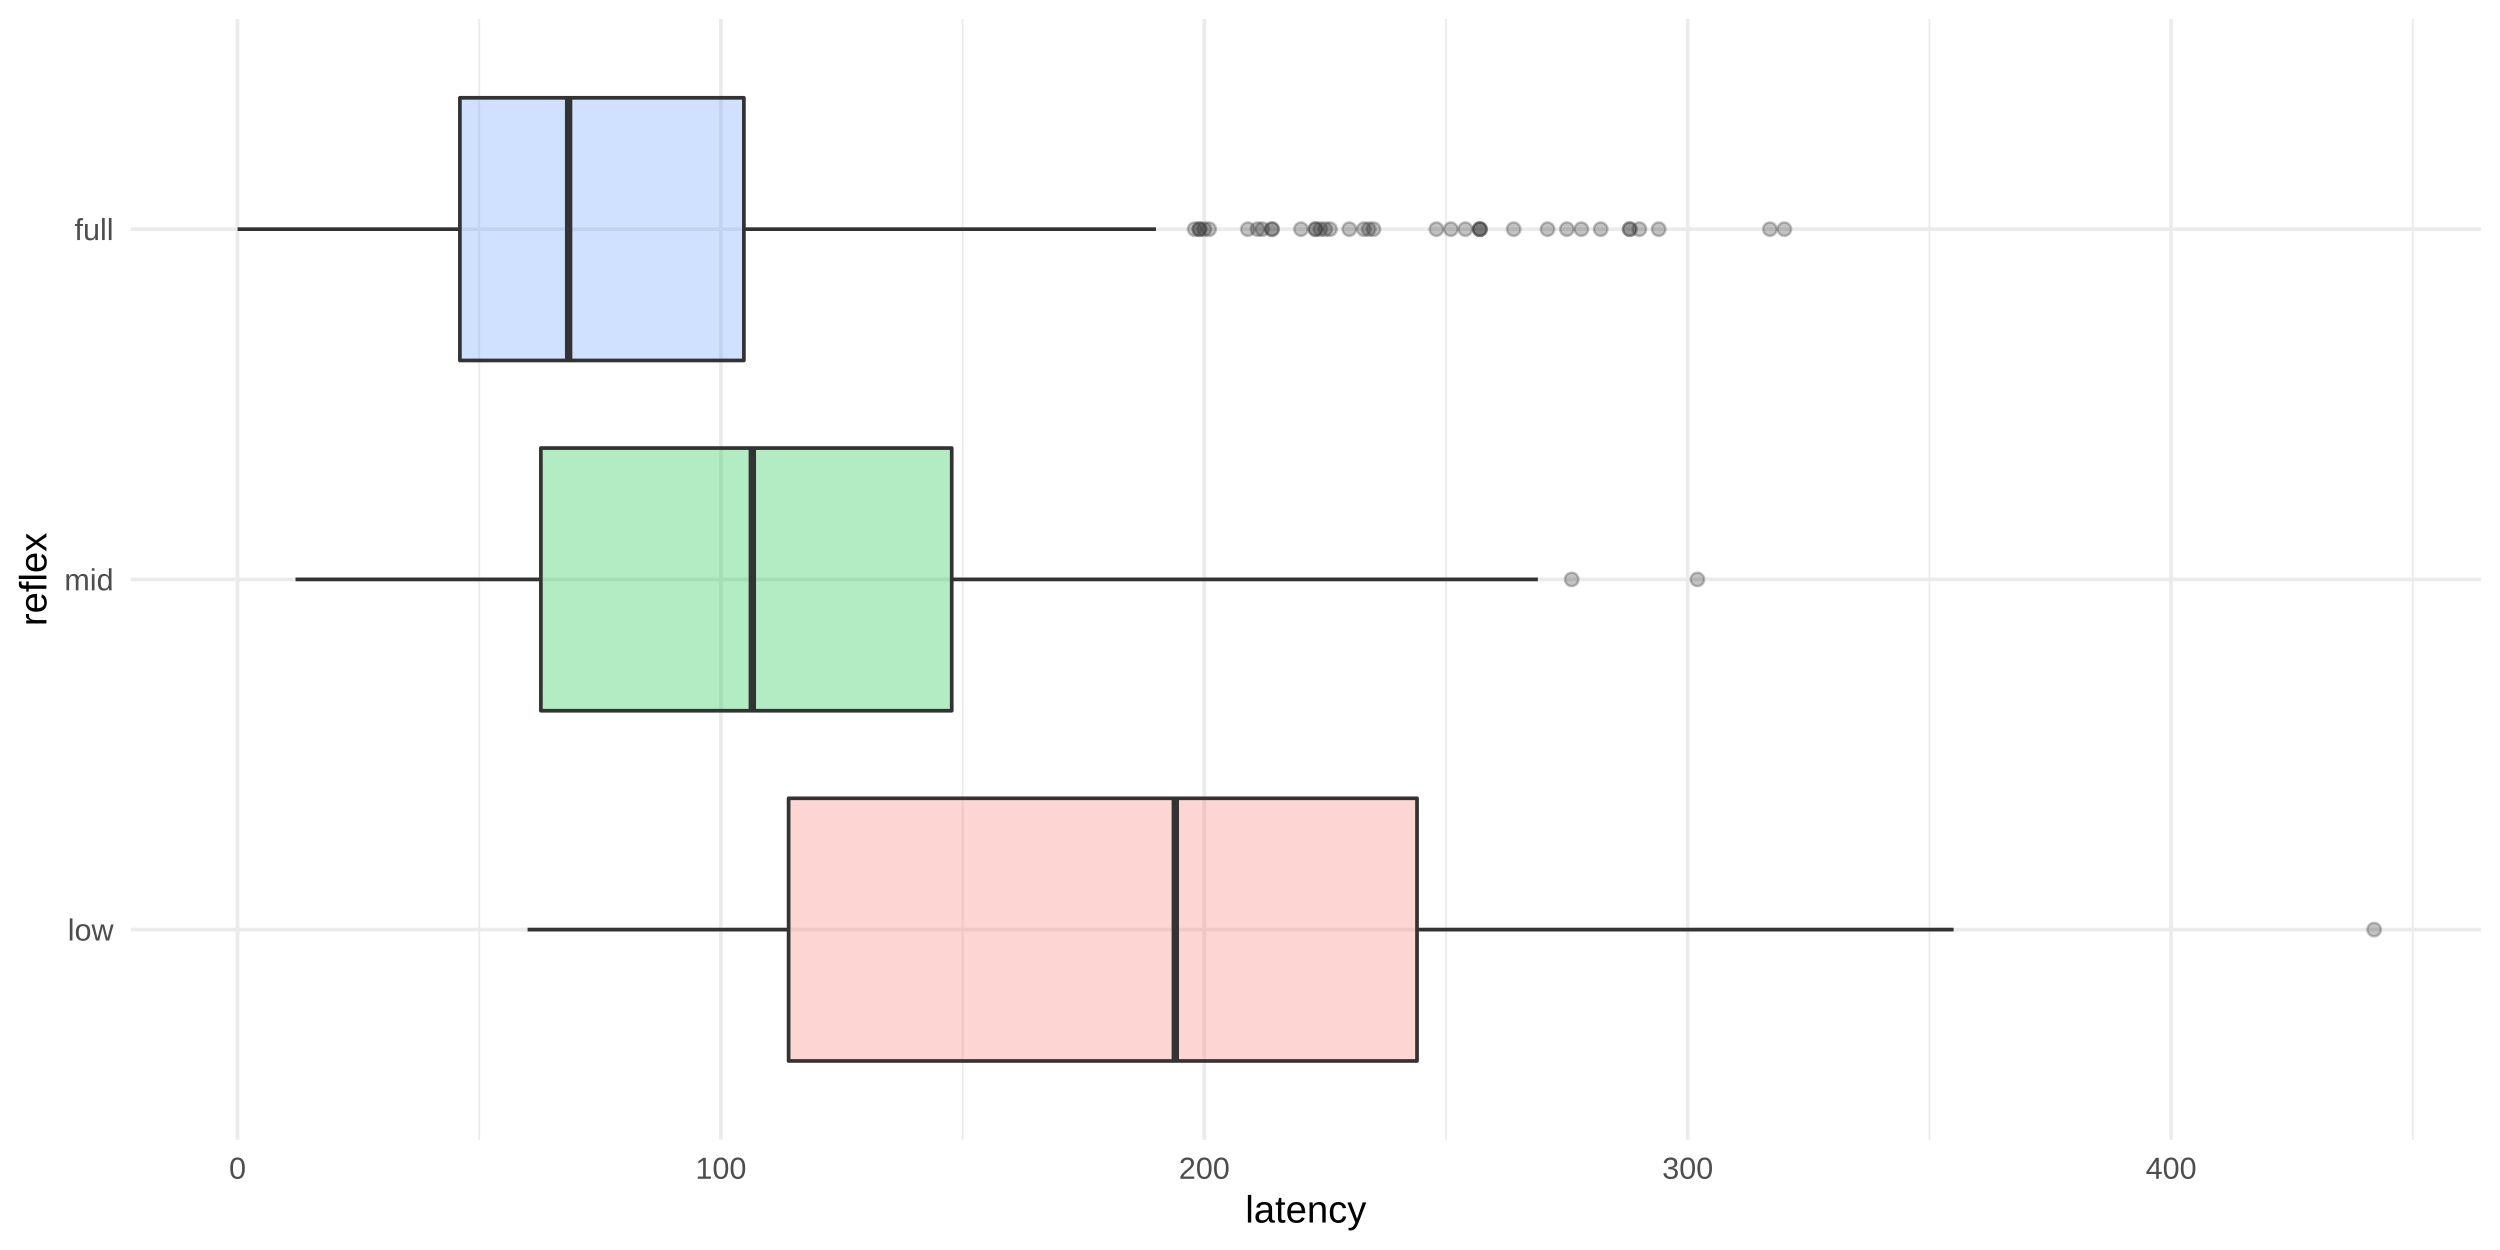
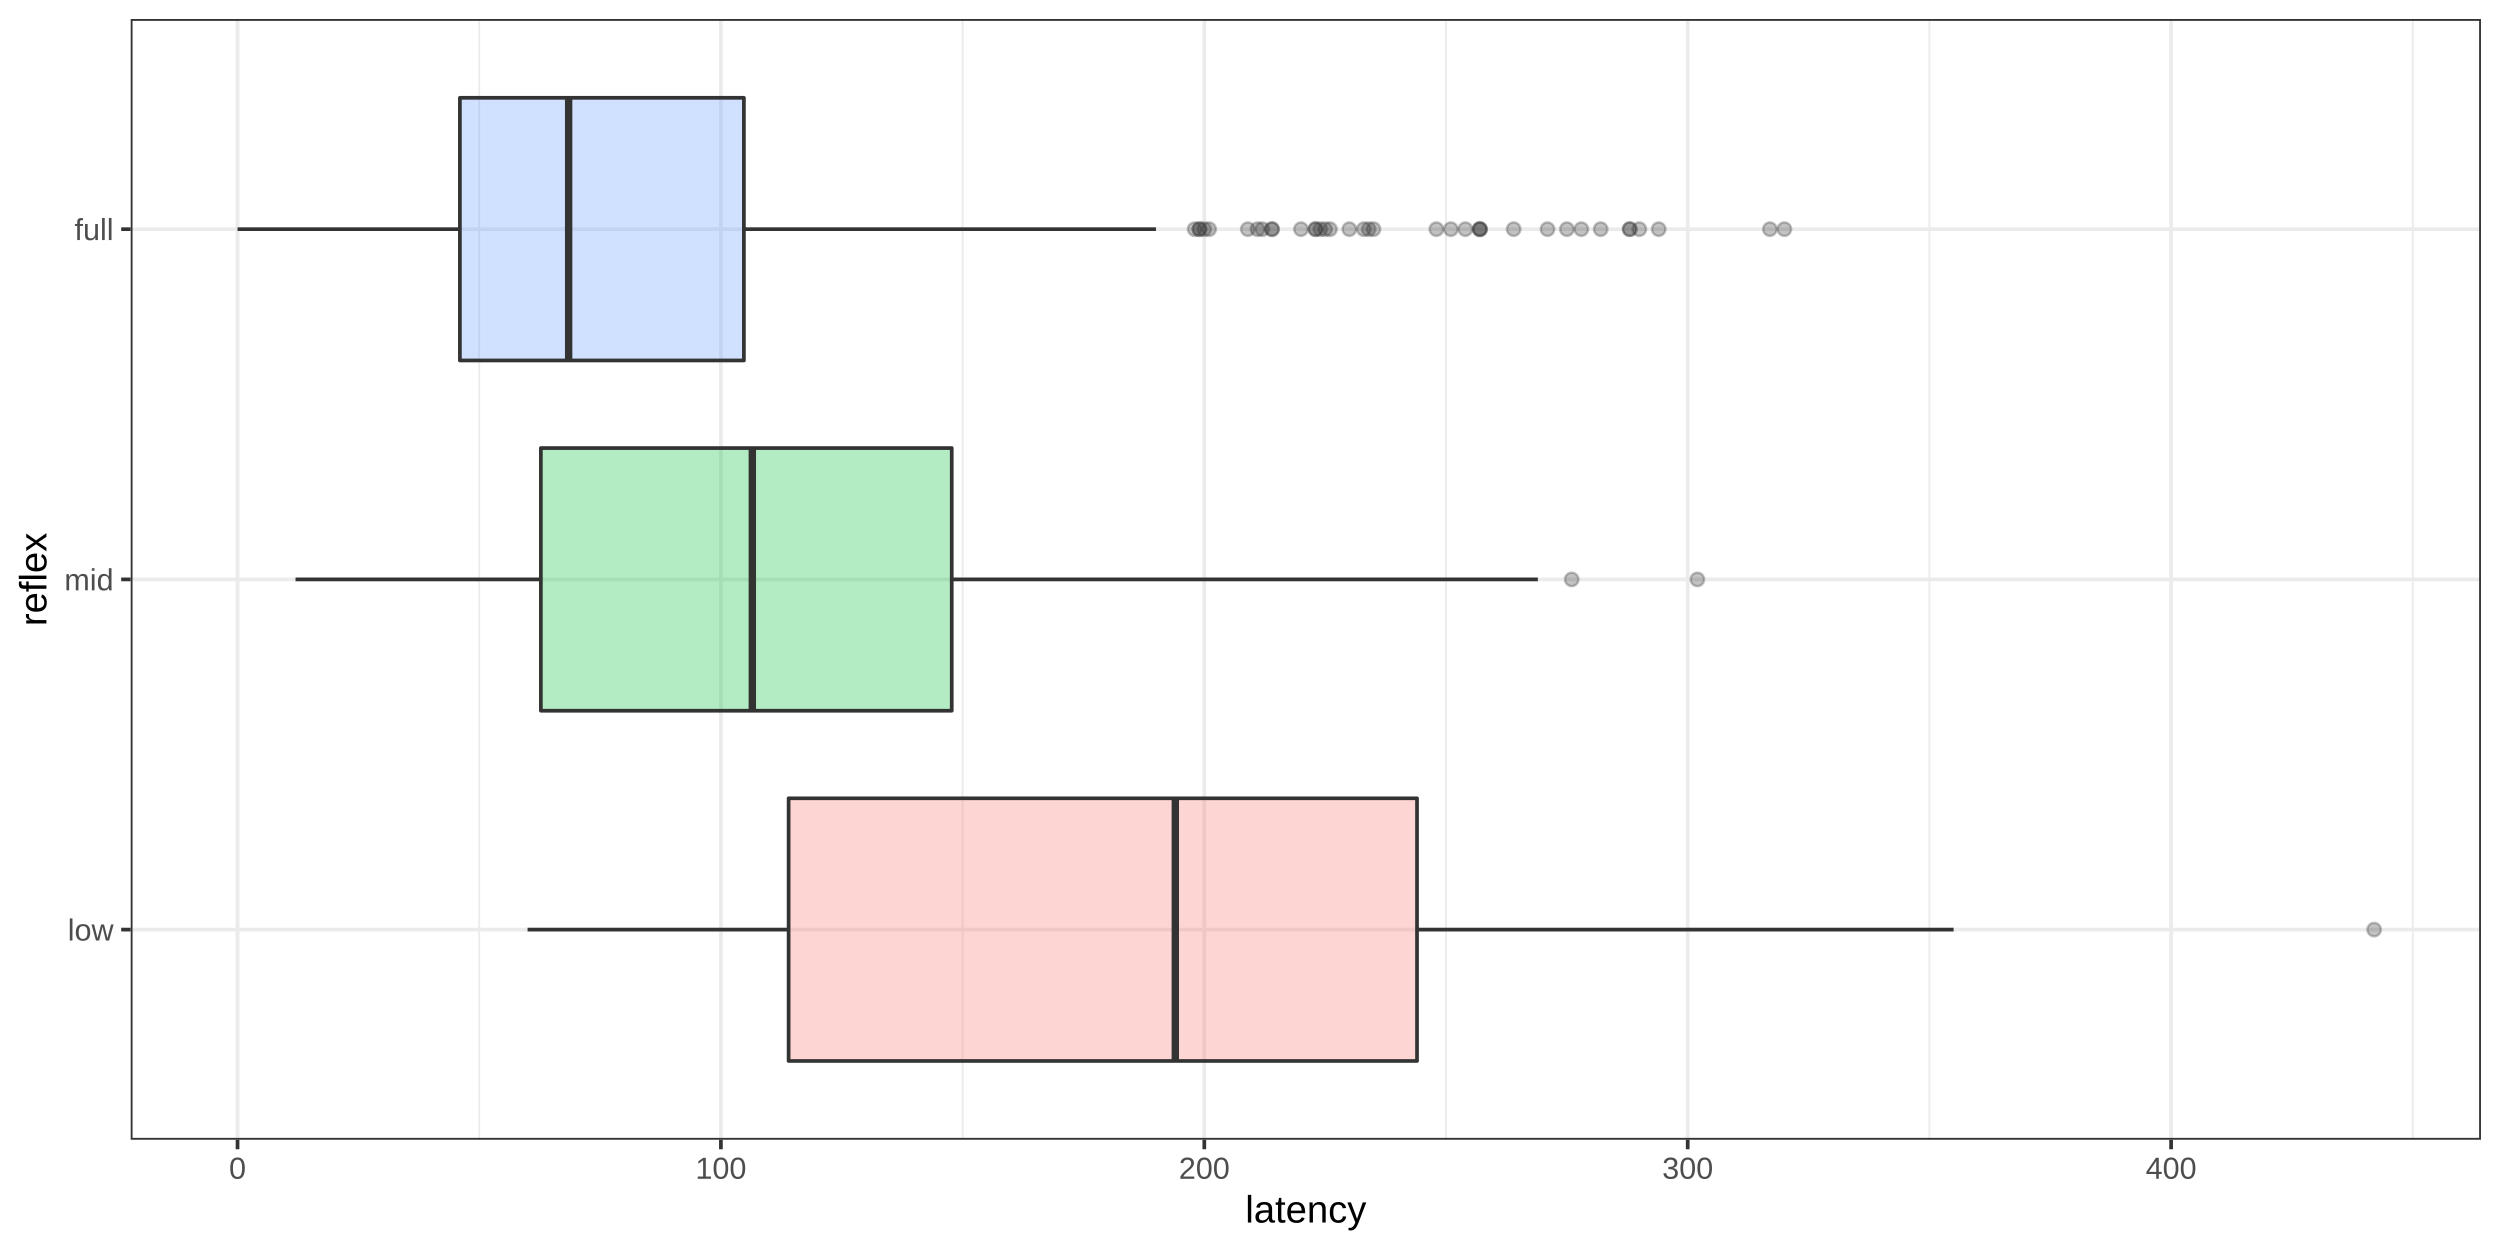
<svg xmlns="http://www.w3.org/2000/svg" class="svglite" width="720.00pt" height="360.00pt" viewBox="0 0 720.00 360.00">
  <defs>
    <style type="text/css">
    .svglite line, .svglite polyline, .svglite polygon, .svglite path, .svglite rect, .svglite circle {
      fill: none;
      stroke: #000000;
      stroke-linecap: round;
      stroke-linejoin: round;
      stroke-miterlimit: 10.00;
    }
    .svglite text {
      white-space: pre;
    }
  </style>
  </defs>
  <rect width="100%" height="100%" style="stroke: none; fill: #FFFFFF;" />
  <defs>
    <clipPath id="cpMC4wMHw3MjAuMDB8MC4wMHwzNjAuMDA=">
      <rect x="0.00" y="0.00" width="720.00" height="360.00" />
    </clipPath>
  </defs>
  <g clip-path="url(#cpMC4wMHw3MjAuMDB8MC4wMHwzNjAuMDA=)">
- </g>
+     <rect x="0.00" y="0.00" width="720.00" height="360.00" style="stroke-width: 1.07; stroke: #FFFFFF; fill: #FFFFFF;" />
+   </g>
  <defs>
    <clipPath id="cpMzcuNjR8NzE0LjUyfDUuNDh8MzI4LjI1">
      <rect x="37.64" y="5.48" width="676.88" height="322.77" />
    </clipPath>
  </defs>
  <g clip-path="url(#cpMzcuNjR8NzE0LjUyfDUuNDh8MzI4LjI1)">
+     <rect x="37.64" y="5.48" width="676.88" height="322.77" style="stroke-width: 1.07; stroke: none; fill: #FFFFFF;" />
    <polyline points="138.02,328.25 138.02,5.48 " style="stroke-width: 0.53; stroke: #EBEBEB; stroke-linecap: butt;" />
    <polyline points="277.23,328.25 277.23,5.48 " style="stroke-width: 0.53; stroke: #EBEBEB; stroke-linecap: butt;" />
    <polyline points="416.45,328.25 416.45,5.48 " style="stroke-width: 0.53; stroke: #EBEBEB; stroke-linecap: butt;" />
    <polyline points="555.67,328.25 555.67,5.48 " style="stroke-width: 0.53; stroke: #EBEBEB; stroke-linecap: butt;" />
    <polyline points="694.89,328.25 694.89,5.48 " style="stroke-width: 0.53; stroke: #EBEBEB; stroke-linecap: butt;" />
    <polyline points="37.64,267.73 714.52,267.73 " style="stroke-width: 1.07; stroke: #EBEBEB; stroke-linecap: butt;" />
    <polyline points="37.64,166.87 714.52,166.87 " style="stroke-width: 1.07; stroke: #EBEBEB; stroke-linecap: butt;" />
    <polyline points="37.64,66.00 714.52,66.00 " style="stroke-width: 1.07; stroke: #EBEBEB; stroke-linecap: butt;" />
    <polyline points="68.41,328.25 68.41,5.48 " style="stroke-width: 1.07; stroke: #EBEBEB; stroke-linecap: butt;" />
    <polyline points="207.62,328.25 207.62,5.48 " style="stroke-width: 1.07; stroke: #EBEBEB; stroke-linecap: butt;" />
    <polyline points="346.84,328.25 346.84,5.48 " style="stroke-width: 1.07; stroke: #EBEBEB; stroke-linecap: butt;" />
    <polyline points="486.06,328.25 486.06,5.48 " style="stroke-width: 1.07; stroke: #EBEBEB; stroke-linecap: butt;" />
    <polyline points="625.28,328.25 625.28,5.48 " style="stroke-width: 1.07; stroke: #EBEBEB; stroke-linecap: butt;" />
    <circle cx="683.75" cy="267.73" r="1.95" style="stroke-width: 0.71; stroke: #333333; stroke-opacity: 0.30; fill: #333333; fill-opacity: 0.30;" />
    <line x1="408.10" y1="267.73" x2="562.63" y2="267.73" style="stroke-width: 1.07; stroke: #333333; stroke-linecap: butt;" />
    <line x1="227.12" y1="267.73" x2="151.94" y2="267.73" style="stroke-width: 1.07; stroke: #333333; stroke-linecap: butt;" />
    <polygon points="408.10,305.56 227.12,305.56 227.12,229.91 408.10,229.91 408.10,305.56 " style="stroke-width: 1.07; stroke: #333333; fill: #F8766D; fill-opacity: 0.30;" />
    <line x1="338.49" y1="305.56" x2="338.49" y2="229.91" style="stroke-width: 2.13; stroke: #333333; stroke-linecap: butt;" />
    <circle cx="488.85" cy="166.87" r="1.95" style="stroke-width: 0.71; stroke: #333333; stroke-opacity: 0.30; fill: #333333; fill-opacity: 0.30;" />
    <circle cx="452.65" cy="166.87" r="1.95" style="stroke-width: 0.71; stroke: #333333; stroke-opacity: 0.30; fill: #333333; fill-opacity: 0.30;" />
    <line x1="274.10" y1="166.87" x2="442.90" y2="166.87" style="stroke-width: 1.07; stroke: #333333; stroke-linecap: butt;" />
    <line x1="155.77" y1="166.87" x2="85.11" y2="166.87" style="stroke-width: 1.07; stroke: #333333; stroke-linecap: butt;" />
    <polygon points="274.10,204.69 155.77,204.69 155.77,129.04 274.10,129.04 274.10,204.69 " style="stroke-width: 1.07; stroke: #333333; fill: #00BA38; fill-opacity: 0.30;" />
    <line x1="216.67" y1="204.69" x2="216.67" y2="129.04" style="stroke-width: 2.13; stroke: #333333; stroke-linecap: butt;" />
    <circle cx="378.86" cy="66.00" r="1.95" style="stroke-width: 0.71; stroke: #333333; stroke-opacity: 0.30; fill: #333333; fill-opacity: 0.30;" />
    <circle cx="392.79" cy="66.00" r="1.95" style="stroke-width: 0.71; stroke: #333333; stroke-opacity: 0.30; fill: #333333; fill-opacity: 0.30;" />
    <circle cx="344.06" cy="66.00" r="1.95" style="stroke-width: 0.71; stroke: #333333; stroke-opacity: 0.30; fill: #333333; fill-opacity: 0.30;" />
    <circle cx="381.65" cy="66.00" r="1.95" style="stroke-width: 0.71; stroke: #333333; stroke-opacity: 0.30; fill: #333333; fill-opacity: 0.30;" />
    <circle cx="513.91" cy="66.00" r="1.95" style="stroke-width: 0.71; stroke: #333333; stroke-opacity: 0.30; fill: #333333; fill-opacity: 0.30;" />
    <circle cx="380.26" cy="66.00" r="1.95" style="stroke-width: 0.71; stroke: #333333; stroke-opacity: 0.30; fill: #333333; fill-opacity: 0.30;" />
    <circle cx="417.85" cy="66.00" r="1.95" style="stroke-width: 0.71; stroke: #333333; stroke-opacity: 0.30; fill: #333333; fill-opacity: 0.30;" />
    <circle cx="472.14" cy="66.00" r="1.95" style="stroke-width: 0.71; stroke: #333333; stroke-opacity: 0.30; fill: #333333; fill-opacity: 0.30;" />
    <circle cx="422.02" cy="66.00" r="1.95" style="stroke-width: 0.71; stroke: #333333; stroke-opacity: 0.30; fill: #333333; fill-opacity: 0.30;" />
    <circle cx="455.43" cy="66.00" r="1.95" style="stroke-width: 0.71; stroke: #333333; stroke-opacity: 0.30; fill: #333333; fill-opacity: 0.30;" />
    <circle cx="362.16" cy="66.00" r="1.95" style="stroke-width: 0.71; stroke: #333333; stroke-opacity: 0.30; fill: #333333; fill-opacity: 0.30;" />
    <circle cx="477.71" cy="66.00" r="1.95" style="stroke-width: 0.71; stroke: #333333; stroke-opacity: 0.30; fill: #333333; fill-opacity: 0.30;" />
    <circle cx="509.73" cy="66.00" r="1.95" style="stroke-width: 0.71; stroke: #333333; stroke-opacity: 0.30; fill: #333333; fill-opacity: 0.30;" />
    <circle cx="366.33" cy="66.00" r="1.95" style="stroke-width: 0.71; stroke: #333333; stroke-opacity: 0.30; fill: #333333; fill-opacity: 0.30;" />
    <circle cx="346.84" cy="66.00" r="1.95" style="stroke-width: 0.71; stroke: #333333; stroke-opacity: 0.30; fill: #333333; fill-opacity: 0.30;" />
    <circle cx="426.20" cy="66.00" r="1.95" style="stroke-width: 0.71; stroke: #333333; stroke-opacity: 0.30; fill: #333333; fill-opacity: 0.30;" />
    <circle cx="383.04" cy="66.00" r="1.95" style="stroke-width: 0.71; stroke: #333333; stroke-opacity: 0.30; fill: #333333; fill-opacity: 0.30;" />
    <circle cx="366.33" cy="66.00" r="1.95" style="stroke-width: 0.71; stroke: #333333; stroke-opacity: 0.30; fill: #333333; fill-opacity: 0.30;" />
    <circle cx="363.55" cy="66.00" r="1.95" style="stroke-width: 0.71; stroke: #333333; stroke-opacity: 0.30; fill: #333333; fill-opacity: 0.30;" />
    <circle cx="388.61" cy="66.00" r="1.95" style="stroke-width: 0.71; stroke: #333333; stroke-opacity: 0.30; fill: #333333; fill-opacity: 0.30;" />
    <circle cx="469.36" cy="66.00" r="1.95" style="stroke-width: 0.71; stroke: #333333; stroke-opacity: 0.30; fill: #333333; fill-opacity: 0.30;" />
    <circle cx="395.57" cy="66.00" r="1.95" style="stroke-width: 0.71; stroke: #333333; stroke-opacity: 0.30; fill: #333333; fill-opacity: 0.30;" />
    <circle cx="469.36" cy="66.00" r="1.95" style="stroke-width: 0.71; stroke: #333333; stroke-opacity: 0.30; fill: #333333; fill-opacity: 0.30;" />
    <circle cx="378.86" cy="66.00" r="1.95" style="stroke-width: 0.71; stroke: #333333; stroke-opacity: 0.30; fill: #333333; fill-opacity: 0.30;" />
    <circle cx="426.20" cy="66.00" r="1.95" style="stroke-width: 0.71; stroke: #333333; stroke-opacity: 0.30; fill: #333333; fill-opacity: 0.30;" />
    <circle cx="359.37" cy="66.00" r="1.95" style="stroke-width: 0.71; stroke: #333333; stroke-opacity: 0.30; fill: #333333; fill-opacity: 0.30;" />
    <circle cx="426.20" cy="66.00" r="1.95" style="stroke-width: 0.71; stroke: #333333; stroke-opacity: 0.30; fill: #333333; fill-opacity: 0.30;" />
    <circle cx="345.45" cy="66.00" r="1.95" style="stroke-width: 0.71; stroke: #333333; stroke-opacity: 0.30; fill: #333333; fill-opacity: 0.30;" />
    <circle cx="345.45" cy="66.00" r="1.95" style="stroke-width: 0.71; stroke: #333333; stroke-opacity: 0.30; fill: #333333; fill-opacity: 0.30;" />
    <circle cx="461.00" cy="66.00" r="1.95" style="stroke-width: 0.71; stroke: #333333; stroke-opacity: 0.30; fill: #333333; fill-opacity: 0.30;" />
    <circle cx="451.26" cy="66.00" r="1.95" style="stroke-width: 0.71; stroke: #333333; stroke-opacity: 0.30; fill: #333333; fill-opacity: 0.30;" />
    <circle cx="435.94" cy="66.00" r="1.95" style="stroke-width: 0.71; stroke: #333333; stroke-opacity: 0.30; fill: #333333; fill-opacity: 0.30;" />
    <circle cx="394.18" cy="66.00" r="1.95" style="stroke-width: 0.71; stroke: #333333; stroke-opacity: 0.30; fill: #333333; fill-opacity: 0.30;" />
    <circle cx="348.24" cy="66.00" r="1.95" style="stroke-width: 0.71; stroke: #333333; stroke-opacity: 0.30; fill: #333333; fill-opacity: 0.30;" />
    <circle cx="445.69" cy="66.00" r="1.95" style="stroke-width: 0.71; stroke: #333333; stroke-opacity: 0.30; fill: #333333; fill-opacity: 0.30;" />
    <circle cx="374.69" cy="66.00" r="1.95" style="stroke-width: 0.71; stroke: #333333; stroke-opacity: 0.30; fill: #333333; fill-opacity: 0.30;" />
    <circle cx="413.67" cy="66.00" r="1.95" style="stroke-width: 0.71; stroke: #333333; stroke-opacity: 0.30; fill: #333333; fill-opacity: 0.30;" />
    <line x1="214.24" y1="66.00" x2="332.92" y2="66.00" style="stroke-width: 1.07; stroke: #333333; stroke-linecap: butt;" />
    <line x1="132.45" y1="66.00" x2="68.41" y2="66.00" style="stroke-width: 1.07; stroke: #333333; stroke-linecap: butt;" />
    <polygon points="214.24,103.82 132.45,103.82 132.45,28.17 214.24,28.17 214.24,103.82 " style="stroke-width: 1.07; stroke: #333333; fill: #619CFF; fill-opacity: 0.30;" />
    <line x1="163.77" y1="103.82" x2="163.77" y2="28.17" style="stroke-width: 2.13; stroke: #333333; stroke-linecap: butt;" />
+     <rect x="37.64" y="5.48" width="676.88" height="322.77" style="stroke-width: 1.07; stroke: #333333;" />
  </g>
  <g clip-path="url(#cpMC4wMHw3MjAuMDB8MC4wMHwzNjAuMDA=)">
    <text x="32.71" y="270.88" text-anchor="end" style="font-size: 8.80px;fill: #4D4D4D; font-family: &quot;Arial&quot;;" textLength="13.20px" lengthAdjust="spacingAndGlyphs">low</text>
    <text x="32.71" y="170.02" text-anchor="end" style="font-size: 8.80px;fill: #4D4D4D; font-family: &quot;Arial&quot;;" textLength="14.18px" lengthAdjust="spacingAndGlyphs">mid</text>
    <text x="32.71" y="69.15" text-anchor="end" style="font-size: 8.80px;fill: #4D4D4D; font-family: &quot;Arial&quot;;" textLength="11.24px" lengthAdjust="spacingAndGlyphs">full</text>
+     <polyline points="34.90,267.73 37.64,267.73 " style="stroke-width: 1.07; stroke: #333333; stroke-linecap: butt;" />
+     <polyline points="34.90,166.87 37.64,166.87 " style="stroke-width: 1.07; stroke: #333333; stroke-linecap: butt;" />
+     <polyline points="34.90,66.00 37.64,66.00 " style="stroke-width: 1.07; stroke: #333333; stroke-linecap: butt;" />
+     <polyline points="68.41,330.99 68.41,328.25 " style="stroke-width: 1.07; stroke: #333333; stroke-linecap: butt;" />
+     <polyline points="207.62,330.99 207.62,328.25 " style="stroke-width: 1.07; stroke: #333333; stroke-linecap: butt;" />
+     <polyline points="346.84,330.99 346.84,328.25 " style="stroke-width: 1.07; stroke: #333333; stroke-linecap: butt;" />
+     <polyline points="486.06,330.99 486.06,328.25 " style="stroke-width: 1.07; stroke: #333333; stroke-linecap: butt;" />
+     <polyline points="625.28,330.99 625.28,328.25 " style="stroke-width: 1.07; stroke: #333333; stroke-linecap: butt;" />
    <text x="68.41" y="339.49" text-anchor="middle" style="font-size: 8.80px;fill: #4D4D4D; font-family: &quot;Arial&quot;;" textLength="4.90px" lengthAdjust="spacingAndGlyphs">0</text>
    <text x="207.62" y="339.49" text-anchor="middle" style="font-size: 8.80px;fill: #4D4D4D; font-family: &quot;Arial&quot;;" textLength="14.69px" lengthAdjust="spacingAndGlyphs">100</text>
    <text x="346.84" y="339.49" text-anchor="middle" style="font-size: 8.80px;fill: #4D4D4D; font-family: &quot;Arial&quot;;" textLength="14.69px" lengthAdjust="spacingAndGlyphs">200</text>
    <text x="486.06" y="339.49" text-anchor="middle" style="font-size: 8.80px;fill: #4D4D4D; font-family: &quot;Arial&quot;;" textLength="14.69px" lengthAdjust="spacingAndGlyphs">300</text>
    <text x="625.28" y="339.49" text-anchor="middle" style="font-size: 8.80px;fill: #4D4D4D; font-family: &quot;Arial&quot;;" textLength="14.69px" lengthAdjust="spacingAndGlyphs">400</text>
    <text x="376.08" y="352.10" text-anchor="middle" style="font-size: 11.00px; font-family: &quot;Arial&quot;;" textLength="34.86px" lengthAdjust="spacingAndGlyphs">latency</text>
    <text transform="translate(13.37,166.87) rotate(-90)" text-anchor="middle" style="font-size: 11.00px; font-family: &quot;Arial&quot;;" textLength="26.90px" lengthAdjust="spacingAndGlyphs">reflex</text>
  </g>
</svg>
